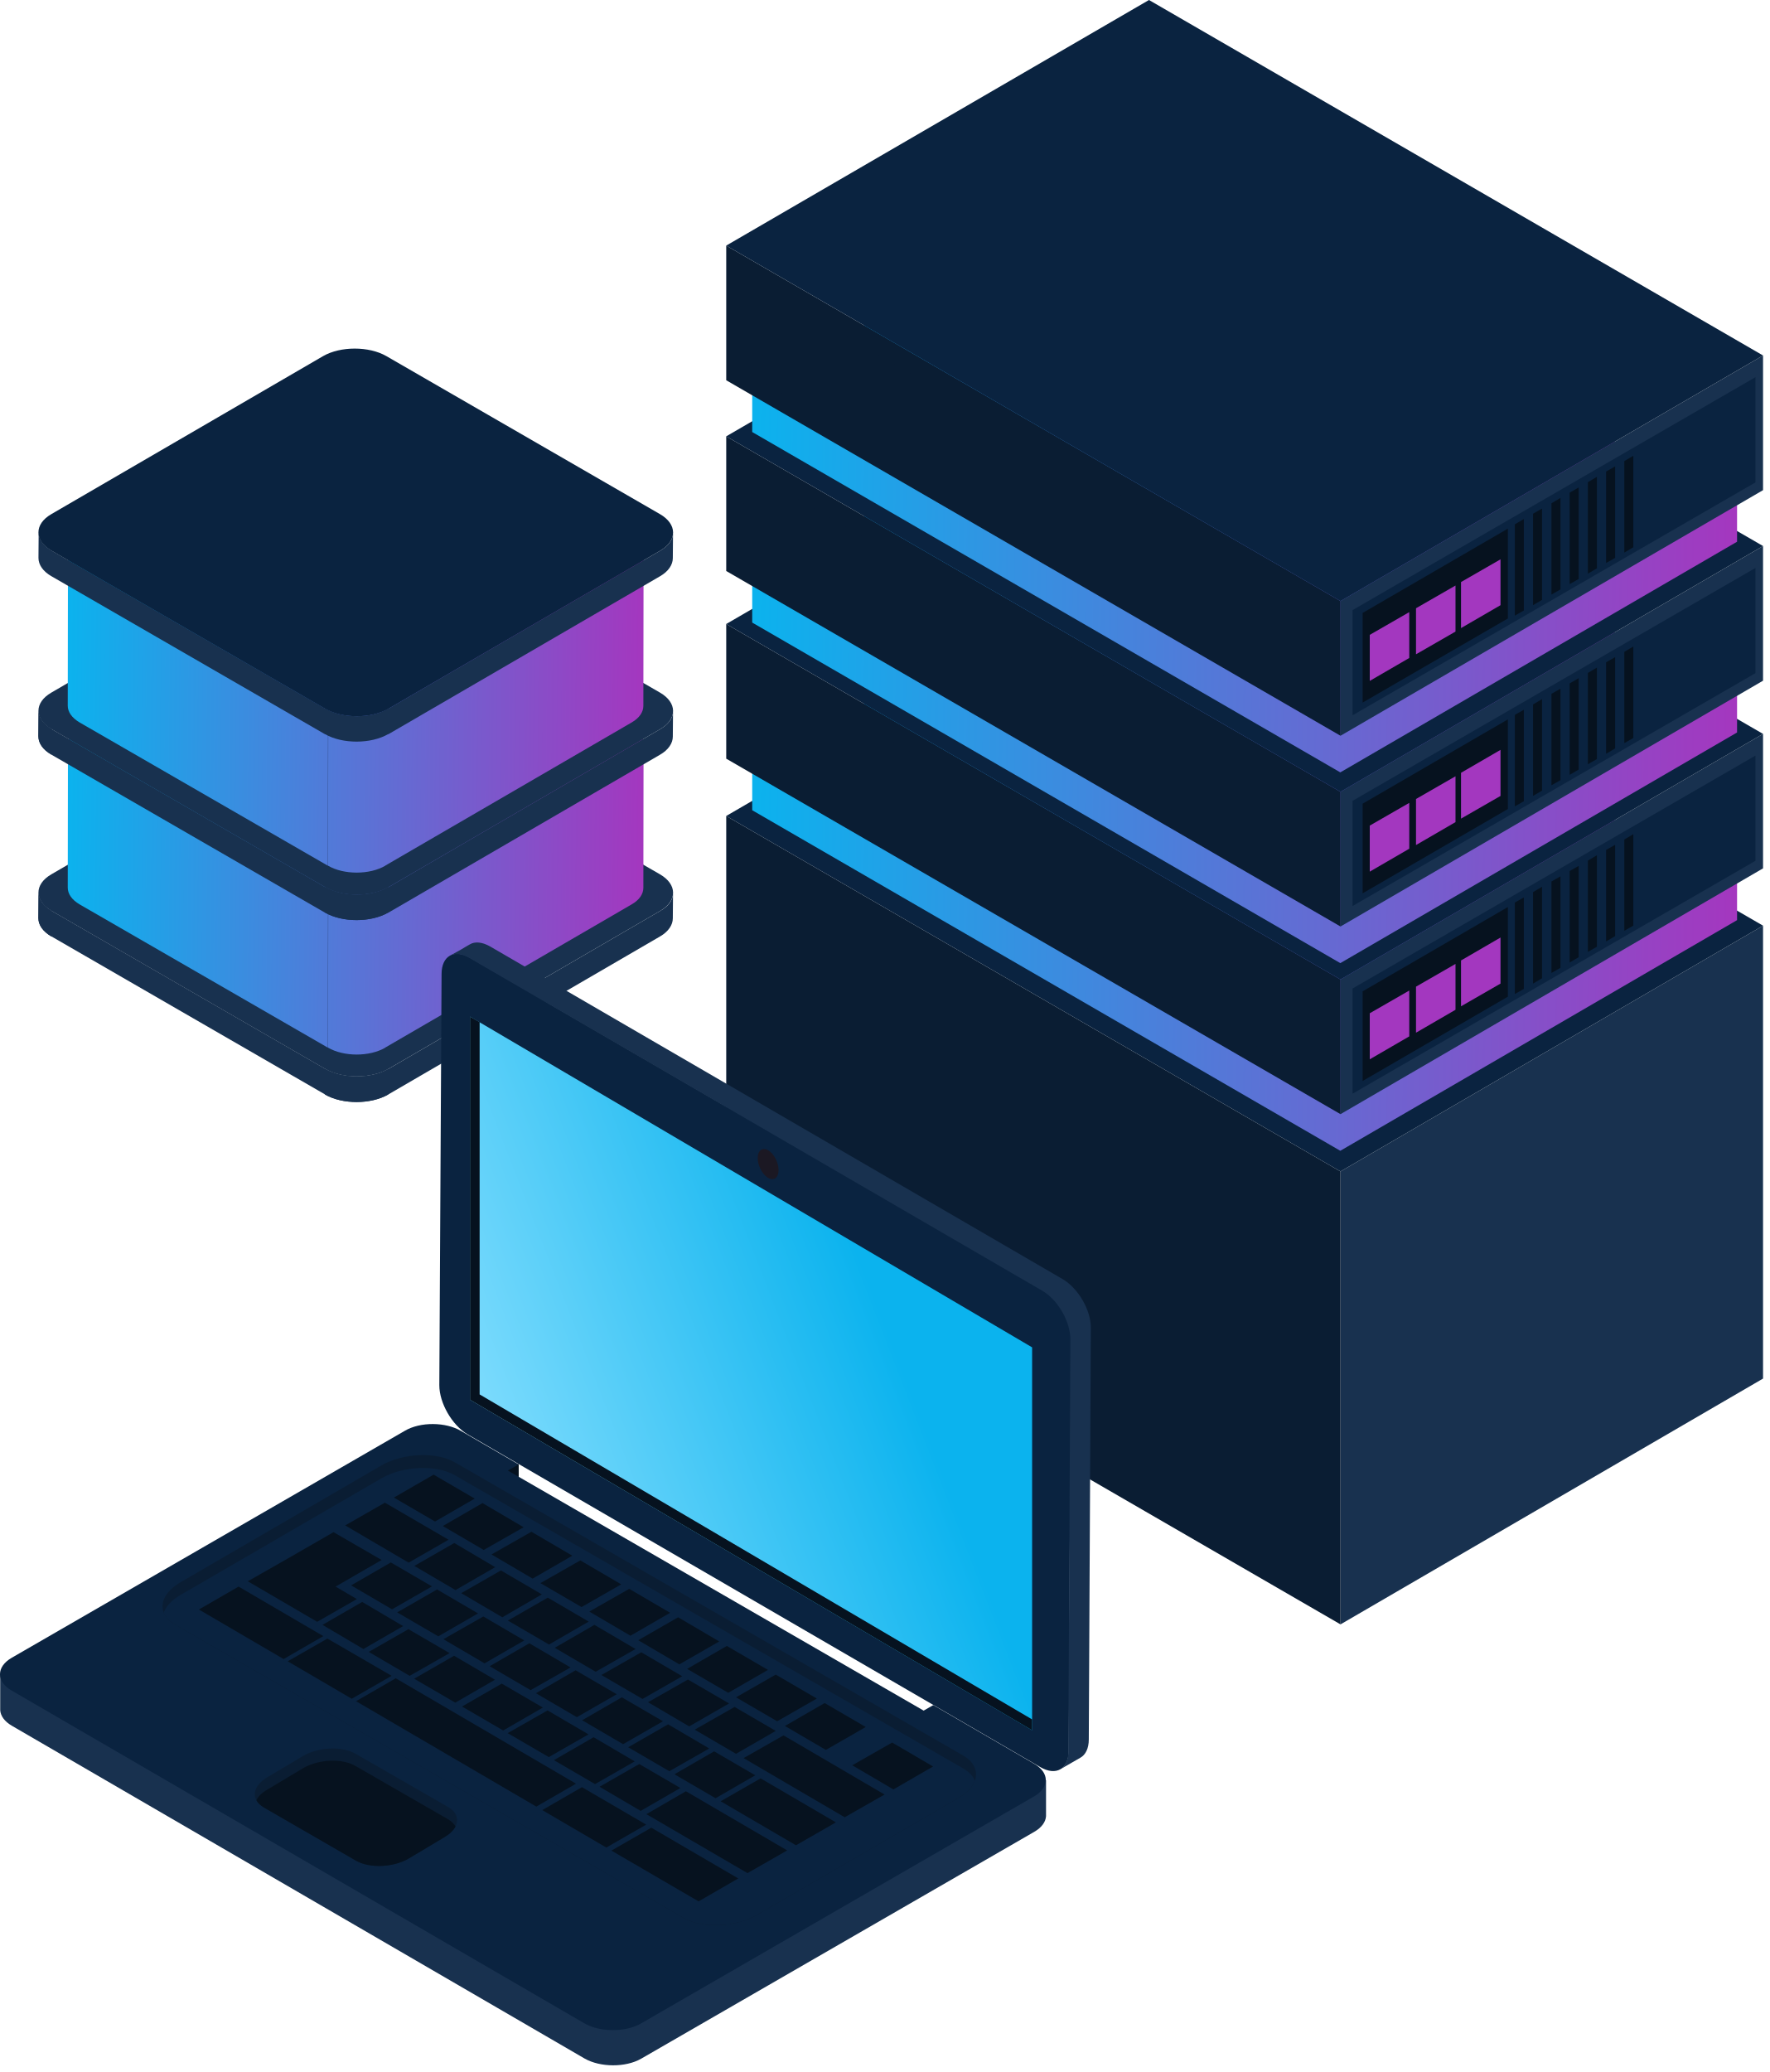
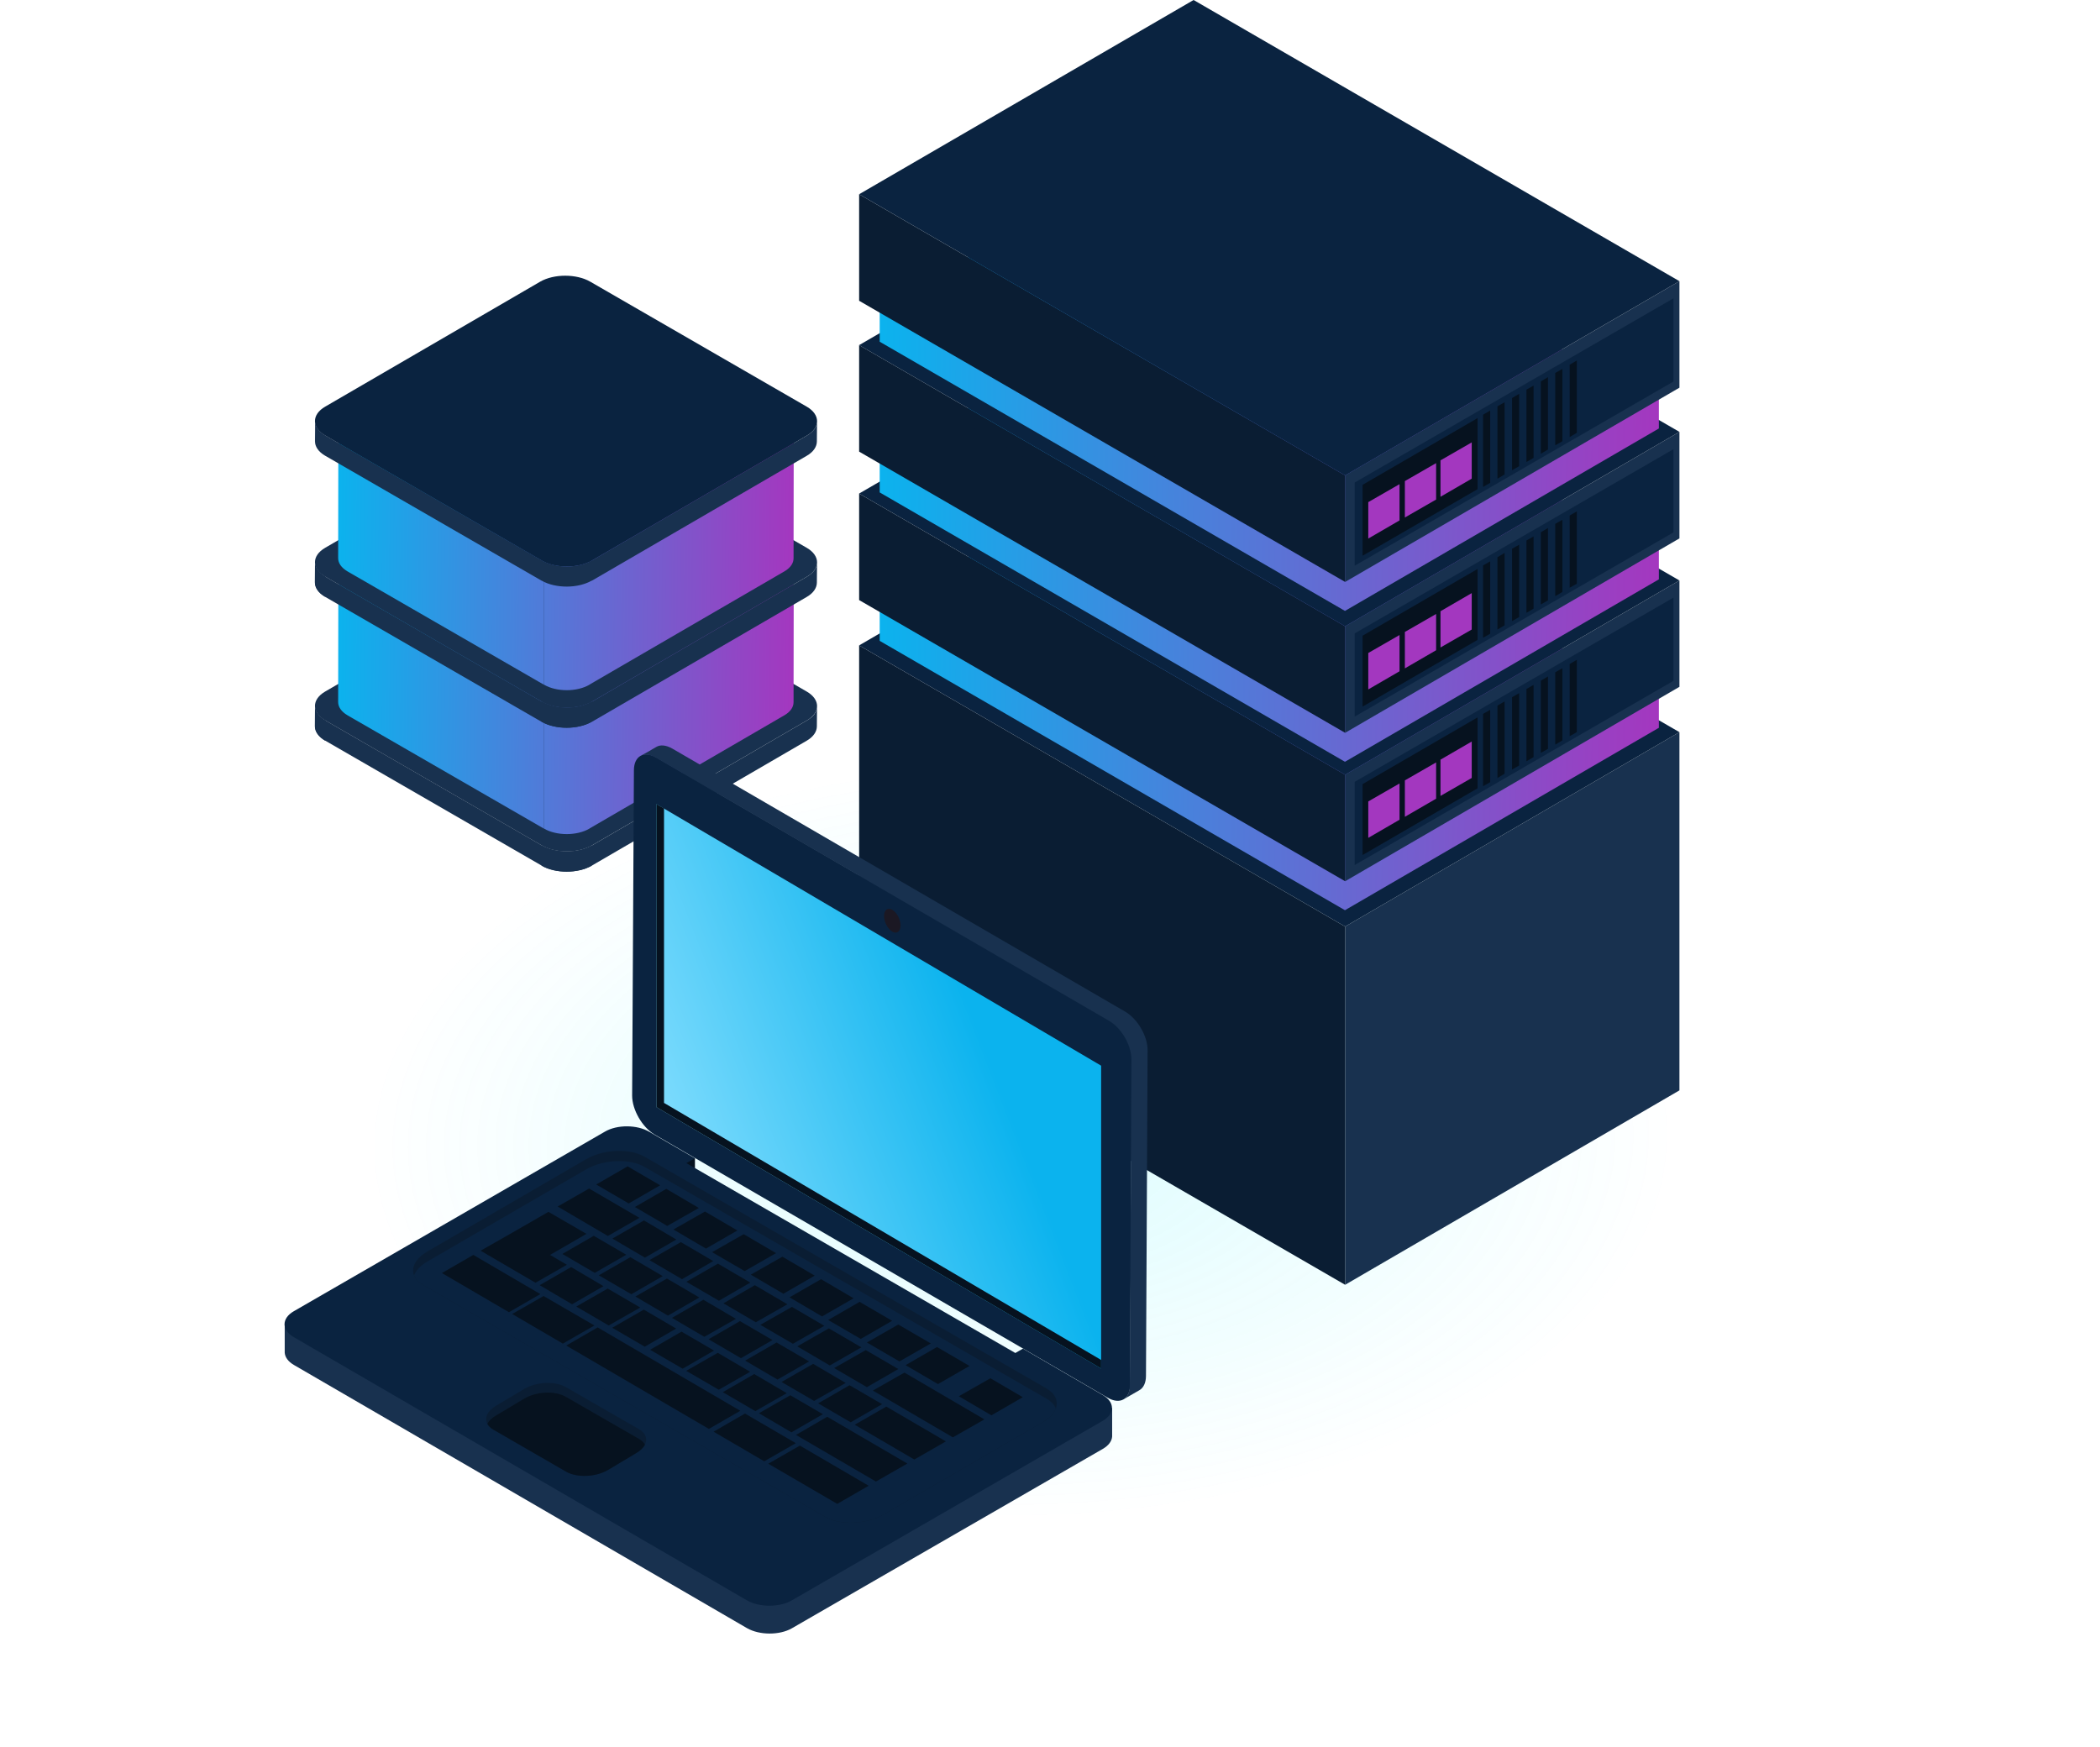
- <svg xmlns="http://www.w3.org/2000/svg" width="246" height="288" viewBox="0 0 246 288" fill="none">
-   <path d="M5.323 127.612L5.351 124.056C5.351 124.994 5.949 125.905 7.172 126.616L7.144 130.172C5.92 129.461 5.323 128.55 5.323 127.612Z" fill="#18314F" />
-   <path d="M53.995 148.576L53.967 152.132C51.549 153.526 47.595 153.526 45.177 152.132L45.205 148.576C47.652 149.97 51.606 149.97 53.995 148.576Z" fill="#18314F" />
-   <path fill-rule="evenodd" clip-rule="evenodd" d="M7.201 126.616C5.977 125.905 5.38 124.994 5.38 124.056L5.352 127.612C5.352 128.55 5.949 129.461 7.172 130.172L45.177 152.116L45.177 152.132C47.595 153.526 51.549 153.526 53.967 152.132L53.995 148.576C51.615 149.965 47.682 149.97 45.234 148.592L45.234 148.577L7.201 126.616ZM91.773 126.616L53.995 148.577L53.967 152.133L91.744 130.172C92.939 129.489 93.536 128.55 93.536 127.64L93.564 124.246C93.566 124.192 93.566 124.138 93.565 124.084L93.564 124.246C93.523 125.127 92.926 125.972 91.773 126.616Z" fill="#18314F" />
-   <path d="M91.745 121.524C94.163 122.918 94.191 125.222 91.773 126.616L53.996 148.577C51.578 149.971 47.624 149.971 45.206 148.577L7.173 126.616C4.755 125.222 4.726 122.918 7.144 121.524L44.921 99.563C47.339 98.169 51.293 98.169 53.711 99.563L91.745 121.524Z" fill="#18314F" />
-   <path fill-rule="evenodd" clip-rule="evenodd" d="M89.468 103.746C89.657 102.787 89.113 101.782 87.847 101.042L53.37 81.129C51.151 79.849 47.567 79.849 45.376 81.129L11.098 101.042C8.908 102.294 8.936 104.37 11.127 105.651L45.632 125.563C47.823 126.843 51.407 126.843 53.597 125.563L87.876 105.651C88.046 105.553 88.203 105.451 88.346 105.345C88.195 105.46 88.029 105.572 87.847 105.679L53.569 125.592L53.569 125.608C51.376 126.844 47.785 126.838 45.632 125.592L45.604 145.618C47.794 146.898 51.378 146.898 53.569 145.618L53.569 145.602L87.819 125.705C88.9 125.08 89.44 124.255 89.44 123.401L89.468 103.746ZM11.098 105.679C9.988 105.054 9.448 104.2 9.448 103.347L9.419 123.373C9.419 124.227 9.96 125.052 11.069 125.706L45.575 145.618L45.604 125.592L11.098 105.679Z" fill="url(#paint0_linear)" />
-   <path d="M5.323 102.323L5.351 98.767C5.351 99.706 5.949 100.616 7.172 101.327L7.144 104.883C5.92 104.2 5.323 103.262 5.323 102.323Z" fill="#18314F" />
-   <path d="M53.995 123.288L53.967 126.844C51.549 128.238 47.595 128.238 45.177 126.844L45.205 123.288C47.652 124.71 51.606 124.71 53.995 123.288Z" fill="#18314F" />
-   <path fill-rule="evenodd" clip-rule="evenodd" d="M7.201 101.356C5.977 100.644 5.38 99.706 5.38 98.795L5.352 102.351C5.352 103.29 5.949 104.2 7.172 104.911L45.205 126.872L45.205 126.86C47.626 128.238 51.559 128.232 53.967 126.844L53.995 123.288C51.606 124.71 47.652 124.71 45.205 123.288L45.205 123.3L7.201 101.356ZM91.773 101.355L53.995 123.316L53.967 126.872L91.744 104.911C92.939 104.229 93.536 103.29 93.536 102.38L93.564 98.98C93.566 98.928 93.566 98.876 93.565 98.824L93.564 98.98C93.523 99.837 92.926 100.685 91.773 101.355Z" fill="#18314F" />
-   <path d="M91.745 96.264C94.163 97.657 94.191 99.962 91.773 101.356L53.996 123.316C51.578 124.71 47.624 124.71 45.206 123.316L7.173 101.356C4.755 99.962 4.726 97.657 7.144 96.264L44.921 74.303C47.339 72.909 51.293 72.909 53.711 74.303L91.745 96.264Z" fill="#18314F" />
-   <path fill-rule="evenodd" clip-rule="evenodd" d="M89.468 78.458C89.657 77.499 89.113 76.493 87.847 75.754L53.37 55.841C51.151 54.561 47.567 54.561 45.376 55.841L11.098 75.754C8.908 77.005 8.936 79.082 11.127 80.362L45.632 100.275C47.823 101.555 51.407 101.555 53.597 100.275L87.876 80.362C88.296 80.122 88.635 79.851 88.892 79.562C88.632 79.863 88.283 80.144 87.847 80.39L53.569 100.303L53.569 100.32C51.376 101.583 47.785 101.578 45.632 100.303L45.604 120.33C47.794 121.61 51.378 121.61 53.569 120.33L53.569 120.313L87.819 100.417C88.9 99.791 89.44 98.966 89.44 98.113L89.468 78.458ZM11.098 80.39C9.988 79.736 9.448 78.911 9.448 78.057L9.419 98.084C9.419 98.937 9.96 99.762 11.069 100.417L45.575 120.329L45.604 100.303L11.098 80.39Z" fill="url(#paint1_linear)" />
-   <path d="M5.323 77.517L5.351 73.961C5.351 74.9 5.949 75.811 7.172 76.522L7.144 80.078C5.92 79.395 5.323 78.456 5.323 77.517Z" fill="url(#paint2_linear)" />
-   <path fill-rule="evenodd" clip-rule="evenodd" d="M5.38 73.99C5.38 74.9 5.977 75.839 7.201 76.55L45.205 98.494L45.205 98.482C47.652 99.904 51.606 99.904 53.995 98.482L53.967 102.038C51.559 103.426 47.626 103.432 45.205 102.054L45.205 102.067L7.172 80.106C5.949 79.395 5.352 78.484 5.352 77.546L5.38 73.99ZM53.995 98.511L91.773 76.55C92.926 75.88 93.523 75.032 93.564 74.174L93.536 77.574C93.536 78.485 92.939 79.423 91.744 80.106L53.967 102.067L53.995 98.511ZM93.565 74.019L93.564 74.174C93.566 74.123 93.566 74.07 93.565 74.019Z" fill="#18314F" />
-   <path d="M91.745 71.458C94.163 72.852 94.191 75.156 91.773 76.55L53.996 98.511C51.578 99.905 47.624 99.905 45.206 98.511L7.173 76.55C4.755 75.156 4.726 72.852 7.144 71.458L44.921 49.497C47.339 48.103 51.293 48.103 53.711 49.497L91.745 71.458Z" fill="#0A2340" />
-   <path d="M245.1 128.665V191.617L186.358 225.782V162.829L245.1 128.665Z" fill="#18314F" />
-   <path d="M186.358 162.829V225.782L100.961 176.37V113.417L186.358 162.829Z" fill="#0A1D33" />
-   <path d="M245.1 128.665L186.358 162.829L100.961 113.417L159.732 79.253L245.1 128.665Z" fill="#0A2340" />
-   <path fill-rule="evenodd" clip-rule="evenodd" d="M241.488 122.093L151.795 79.423L104.574 106.845V112.62L186.33 159.955L186.33 159.955L241.488 127.896L241.488 122.093Z" fill="url(#paint3_linear)" />
-   <path d="M245.1 102.009V120.699L186.358 154.863V136.145L245.1 102.009Z" fill="#18314F" />
-   <path d="M186.358 136.146V154.864L100.961 105.452V86.734L186.358 136.146Z" fill="#0A1D33" />
-   <path d="M103.208 104.144L103.578 91.257L183.741 137.654L183.371 150.512L103.208 104.144Z" fill="#0A1D33" />
-   <path d="M245.1 102.01L186.358 136.146L100.961 86.734L159.732 52.598L245.1 102.01Z" fill="#0A2340" />
-   <path d="M188.036 137.397L244.048 105.025V119.646L188.036 152.019V137.397Z" fill="#0A2340" />
-   <path d="M189.43 137.795L209.627 126.075V138.534L189.43 150.254V137.795Z" fill="#06121F" />
-   <path d="M195.916 137.681L190.426 140.839V147.239L195.916 144.053V137.681Z" fill="#A337BF" />
-   <path d="M202.345 133.983L196.855 137.141V143.541L202.345 140.355V133.983Z" fill="#A337BF" />
-   <path d="M208.603 130.313L203.113 133.5V139.872L208.603 136.714V130.313Z" fill="#A337BF" />
-   <path d="M225.814 129.376L227.065 128.664V115.949L225.814 116.688V129.376Z" fill="#06121F" />
-   <path d="M223.282 130.855L224.534 130.116V117.428L223.282 118.139V130.855Z" fill="#06121F" />
-   <path d="M220.75 132.306L222.002 131.595V118.879L220.75 119.619V132.306Z" fill="#06121F" />
-   <path d="M218.218 133.785L219.47 133.045V120.358L218.218 121.069V133.785Z" fill="#06121F" />
-   <path d="M215.687 135.235L216.938 134.524V121.809L215.687 122.52V135.235Z" fill="#06121F" />
-   <path d="M213.126 136.715L214.378 135.975V123.259L213.126 123.999V136.715Z" fill="#06121F" />
-   <path d="M210.595 138.166L211.846 137.454V124.739L210.595 125.45V138.166Z" fill="#06121F" />
-   <path fill-rule="evenodd" clip-rule="evenodd" d="M241.488 96.008L151.795 53.338L104.574 80.761L186.33 128.067L186.33 128.068L186.33 128.068L104.574 80.761V86.535L186.33 133.871L186.33 133.871L241.488 101.811L241.488 96.008Z" fill="url(#paint4_linear)" />
-   <path d="M245.1 75.897V94.614L186.358 128.779V110.061L245.1 75.897Z" fill="#18314F" />
-   <path d="M186.358 110.061V128.779L100.961 79.367V60.649L186.358 110.061Z" fill="#0A1D33" />
-   <path d="M103.208 78.059L103.578 65.172L183.741 111.569L183.371 124.427L103.208 78.059Z" fill="#0A1D33" />
-   <path d="M245.1 75.896L186.358 110.061L100.961 60.649L159.732 26.513L245.1 75.896Z" fill="#0A2340" />
-   <path d="M188.036 111.312L244.048 78.94V93.562L188.036 125.934V111.312Z" fill="#0A2340" />
-   <path d="M189.43 111.711L209.627 99.991V112.45L189.43 124.17V111.711Z" fill="#06121F" />
-   <path d="M195.916 111.597L190.426 114.755V121.155L195.916 117.969V111.597Z" fill="#A337BF" />
-   <path d="M202.345 107.899L196.855 111.056V117.457L202.345 114.271V107.899Z" fill="#A337BF" />
-   <path d="M208.603 104.229L203.113 107.415V113.787L208.603 110.63V104.229Z" fill="#A337BF" />
-   <path d="M225.814 103.291L227.065 102.579V89.864L225.814 90.603V103.291Z" fill="#06121F" />
-   <path d="M223.282 104.77L224.534 104.03V91.343L223.282 92.054V104.77Z" fill="#06121F" />
-   <path d="M220.75 106.221L222.002 105.51V92.794L220.75 93.534V106.221Z" fill="#06121F" />
-   <path d="M218.218 107.7L219.47 106.96V94.273L218.218 94.984V107.7Z" fill="#06121F" />
-   <path d="M215.687 109.15L216.938 108.439V95.724L215.687 96.435V109.15Z" fill="#06121F" />
-   <path d="M213.126 110.631L214.378 109.891V97.175L213.126 97.915V110.631Z" fill="#06121F" />
-   <path d="M210.595 112.081L211.846 111.369V98.654L210.595 99.365V112.081Z" fill="#06121F" />
-   <path fill-rule="evenodd" clip-rule="evenodd" d="M241.488 69.524L151.795 26.825L104.574 54.248V60.051L186.33 107.358L241.488 75.298L241.488 69.524Z" fill="url(#paint5_linear)" />
-   <path d="M245.1 49.412V68.13L186.358 102.266V83.548L245.1 49.412Z" fill="#18314F" />
-   <path d="M186.358 83.548V102.266L100.961 52.854V34.136L186.358 83.548Z" fill="#0A1D33" />
-   <path d="M103.208 51.545L103.578 38.659L183.741 85.056L183.371 97.942L103.208 51.545Z" fill="#0A1D33" />
-   <path d="M245.1 49.412L186.358 83.548L100.961 34.136L159.732 0L245.1 49.412Z" fill="#0A2340" />
-   <path d="M188.036 84.799L244.048 52.427V67.049L188.036 99.421V84.799Z" fill="#0A2340" />
-   <path d="M189.43 85.198L209.627 73.478V85.966L189.43 97.657V85.198Z" fill="#06121F" />
-   <path d="M195.916 85.084L190.426 88.242V94.642L195.916 91.456V85.084Z" fill="#A337BF" />
-   <path d="M202.345 81.386L196.855 84.543V90.944L202.345 87.786V81.386Z" fill="#A337BF" />
-   <path d="M208.603 77.745L203.113 80.902V87.303L208.603 84.117V77.745Z" fill="#A337BF" />
-   <path d="M225.814 76.806L227.065 76.067V63.351L225.814 64.091V76.806Z" fill="#06121F" />
-   <path d="M223.282 78.257L224.534 77.546V64.831L223.282 65.542V78.257Z" fill="#06121F" />
-   <path d="M220.75 79.737L222.002 78.997V66.281L220.75 67.021V79.737Z" fill="#06121F" />
-   <path d="M218.218 81.187L219.47 80.476V67.76L218.218 68.471V81.187Z" fill="#06121F" />
-   <path d="M215.687 82.638L216.938 81.927V69.211L215.687 69.951V82.638Z" fill="#06121F" />
-   <path d="M213.126 84.118L214.378 83.378V70.691L213.126 71.402V84.118Z" fill="#06121F" />
-   <path d="M210.595 85.569L211.846 84.857V72.142L210.595 72.881V85.569Z" fill="#06121F" />
-   <path d="M144.965 179.368L65.342 133.114C63.18 131.862 61.388 132.858 61.388 135.361L61.075 192.539C61.075 195.014 62.839 198.086 65.001 199.366L144.623 245.621C146.814 246.901 148.577 245.877 148.577 243.373L148.862 186.195C148.919 183.72 147.155 180.648 144.965 179.368Z" fill="#0A2340" />
-   <path d="M72.112 203.519H69.837V206.648H72.112V203.519Z" fill="#06121F" />
-   <path d="M145.391 247.441H143.286V249.773L64.147 203.804C61.986 202.523 58.458 202.523 56.296 203.775L0.029 232.649V237.712C0.085 238.509 0.626 239.277 1.65 239.874L81.272 286.128C83.463 287.38 86.99 287.38 89.124 286.157L143.798 254.609C144.822 254.012 145.363 253.244 145.42 252.447V247.441H145.391Z" fill="#18314F" />
-   <path d="M143.77 249.688L89.095 281.264C86.962 282.487 83.406 282.487 81.244 281.236L1.621 234.981C-0.54 233.73 -0.54 231.682 1.621 230.43L56.268 198.882C58.43 197.602 61.957 197.631 64.119 198.911L72.112 203.548L70.605 204.401L128.408 237.769L129.745 237.001L143.741 245.137C145.932 246.389 145.932 248.437 143.77 249.688Z" fill="#0A2340" />
-   <path d="M64.204 131.919C64.546 131.691 64.944 131.492 65.314 131.265C66.025 130.838 67.02 130.923 68.13 131.549L147.752 177.804C149.914 179.084 151.678 182.127 151.649 184.602L151.365 241.78C151.365 243.032 150.91 243.914 150.199 244.312C149.26 244.852 148.321 245.393 147.382 245.933C148.094 245.535 148.52 244.653 148.52 243.402L148.805 186.224C148.833 183.749 147.07 180.648 144.879 179.397L65.285 133.171C64.176 132.516 63.18 132.459 62.469 132.886C62.64 132.801 63.806 132.147 64.204 131.919Z" fill="#18314F" />
-   <path d="M135.52 247.527C135.207 248.38 134.411 249.233 133.187 249.945L105.253 266.159C102.237 267.895 97.658 268.094 95.04 266.586L24.35 225.822C24.322 225.793 24.294 225.793 24.265 225.765C23.497 225.31 22.985 224.741 22.757 224.143C22.217 222.75 23.013 221.157 25.09 219.933L53.025 203.69C56.04 201.955 60.62 201.756 63.237 203.264L133.927 244.028C134.638 244.454 135.15 244.938 135.406 245.507C135.748 246.161 135.776 246.844 135.52 247.527Z" fill="#0A1D33" />
-   <path d="M135.52 247.526C135.207 248.38 134.411 249.233 133.188 249.944L105.253 266.159C102.238 267.894 97.658 268.093 95.041 266.586L24.351 225.822C24.322 225.793 24.294 225.793 24.265 225.765C23.497 225.31 22.985 224.741 22.758 224.143C23.07 223.29 23.867 222.408 25.09 221.697L53.025 205.482C56.04 203.747 60.62 203.548 63.237 205.056L133.927 245.82C134.638 246.246 135.151 246.73 135.407 247.27C135.463 247.356 135.492 247.47 135.52 247.526Z" fill="#0A2340" />
-   <path d="M63.152 214.472L57.605 217.658L63.322 221.015L68.841 217.829L63.152 214.472Z" fill="#06121F" />
-   <path d="M54.333 217.174L48.815 220.36L54.504 223.689L60.051 220.503L54.333 217.174Z" fill="#06121F" />
-   <path d="M46.368 212.964L39.996 216.634L36.298 218.739L34.449 219.792L44.093 225.424L49.611 222.266L46.653 220.531L53.053 216.833L46.368 212.964Z" fill="#06121F" />
-   <path d="M60.762 220.929L55.215 224.115L60.933 227.444L66.452 224.258L60.762 220.929Z" fill="#06121F" />
-   <path d="M33.169 220.531L27.65 223.717L39.427 230.601L44.946 227.415L33.169 220.531Z" fill="#06121F" />
-   <path d="M45.515 227.756L39.996 230.914L48.9 236.12L54.447 232.934L45.515 227.756Z" fill="#06121F" />
-   <path d="M63.124 230.146L57.576 233.333L63.294 236.661L68.813 233.475L63.124 230.146Z" fill="#06121F" />
-   <path d="M60.279 204.971L54.76 208.157L60.478 211.485L65.997 208.299L60.279 204.971Z" fill="#06121F" />
-   <path d="M67.078 208.924L61.559 212.11L67.248 215.439L72.795 212.281L67.078 208.924Z" fill="#06121F" />
-   <path d="M53.508 208.868L47.99 212.026L56.808 217.203L62.355 214.017L53.508 208.868Z" fill="#06121F" />
-   <path d="M73.876 212.908L68.329 216.065L74.047 219.422L79.566 216.236L73.876 212.908Z" fill="#06121F" />
-   <path d="M80.675 216.89L75.128 220.048L80.846 223.376L86.364 220.218L80.675 216.89Z" fill="#06121F" />
-   <path d="M69.638 218.284L64.119 221.442L69.837 224.798L75.327 221.612L69.638 218.284Z" fill="#06121F" />
-   <path d="M87.474 220.844L81.927 224.002L87.645 227.359L93.163 224.173L87.474 220.844Z" fill="#06121F" />
-   <path d="M76.152 222.067L70.605 225.253L76.323 228.582L81.841 225.396L76.152 222.067Z" fill="#06121F" />
-   <path d="M50.351 222.665L44.832 225.851L50.521 229.207L56.04 226.021L50.351 222.665Z" fill="#06121F" />
-   <path d="M94.273 224.798L88.726 227.984L94.443 231.341L99.99 228.155L94.273 224.798Z" fill="#06121F" />
-   <path d="M67.191 224.685L61.644 227.842L67.362 231.199L72.881 228.013L67.191 224.685Z" fill="#06121F" />
-   <path d="M82.638 225.851L77.119 229.037L82.808 232.365L88.356 229.208L82.638 225.851Z" fill="#06121F" />
-   <path d="M56.78 226.448L51.261 229.606L56.951 232.934L62.498 229.777L56.78 226.448Z" fill="#06121F" />
-   <path d="M73.592 228.411L68.073 231.597L73.763 234.925L79.31 231.767L73.592 228.411Z" fill="#06121F" />
-   <path d="M101.043 228.781L95.524 231.967L101.242 235.296L106.761 232.11L101.043 228.781Z" fill="#06121F" />
-   <path d="M89.152 229.663L83.605 232.82L89.323 236.148L94.841 232.991L89.152 229.663Z" fill="#06121F" />
-   <path d="M80.021 232.166L74.502 235.352L80.192 238.68L85.739 235.494L80.021 232.166Z" fill="#06121F" />
-   <path d="M107.842 232.764L102.323 235.921L108.041 239.25L113.559 236.092L107.842 232.764Z" fill="#06121F" />
-   <path d="M95.638 233.446L90.091 236.603L95.809 239.96L101.356 236.774L95.638 233.446Z" fill="#06121F" />
-   <path d="M69.752 234.015L64.233 237.201L69.951 240.529L75.469 237.343L69.752 234.015Z" fill="#06121F" />
-   <path d="M86.45 235.921L80.931 239.107L86.621 242.435L92.168 239.249L86.45 235.921Z" fill="#06121F" />
-   <path d="M114.64 236.717L109.122 239.903L114.811 243.232L120.358 240.046L114.64 236.717Z" fill="#06121F" />
-   <path d="M102.124 237.258L96.577 240.416L102.323 243.773L107.842 240.587L102.124 237.258Z" fill="#06121F" />
-   <path d="M76.124 237.742L70.576 240.899L76.294 244.228L81.813 241.07L76.124 237.742Z" fill="#06121F" />
-   <path d="M92.879 239.676L87.332 242.862L93.049 246.19L98.597 243.032L92.879 239.676Z" fill="#06121F" />
-   <path d="M82.524 241.468L77.005 244.654L82.723 247.983L88.242 244.825L82.524 241.468Z" fill="#06121F" />
-   <path d="M124.028 242.208L118.481 245.366L124.199 248.722L129.717 245.536L124.028 242.208Z" fill="#06121F" />
-   <path d="M99.279 243.431L93.76 246.617L99.478 249.945L104.997 246.759L99.279 243.431Z" fill="#06121F" />
-   <path d="M55.016 233.275L49.498 236.461L74.559 251.111L80.078 247.925L55.016 233.275Z" fill="#06121F" />
-   <path d="M88.868 245.194L83.349 248.352L89.067 251.709L94.586 248.523L88.868 245.194Z" fill="#06121F" />
-   <path d="M108.923 241.212L103.375 244.37L117.428 252.591L122.975 249.433L108.923 241.212Z" fill="#06121F" />
-   <path d="M105.737 247.186L100.189 250.372L110.658 256.488L116.205 253.302L105.737 247.186Z" fill="#06121F" />
-   <path d="M80.903 248.409L75.384 251.595L84.288 256.801L89.835 253.615L80.903 248.409Z" fill="#06121F" />
-   <path d="M95.353 248.978L89.863 252.164L103.916 260.357L109.435 257.199L95.353 248.978Z" fill="#06121F" />
-   <path d="M90.546 254.041L84.999 257.227L97.117 264.282L102.636 261.096L90.546 254.041Z" fill="#06121F" />
-   <path d="M63.322 253.87C63.066 254.411 62.526 254.923 61.758 255.378L56.808 258.336C54.646 259.588 51.403 259.702 49.526 258.649L36.668 251.225C36.184 250.94 35.843 250.599 35.644 250.229C35.075 249.205 35.615 247.925 37.208 247.015L42.158 244.056C44.32 242.804 47.563 242.691 49.441 243.772L62.298 251.168C63.493 251.85 63.806 252.875 63.322 253.87Z" fill="#0A1D33" />
-   <path d="M63.322 253.87C63.066 254.411 62.526 254.923 61.758 255.378L56.808 258.336C54.646 259.588 51.403 259.702 49.526 258.649L36.668 251.225C36.184 250.94 35.843 250.599 35.644 250.229C35.9 249.689 36.44 249.148 37.208 248.721L42.158 245.763C44.32 244.511 47.563 244.369 49.441 245.478L62.298 252.875C62.782 253.159 63.123 253.5 63.322 253.87Z" fill="#06121F" />
-   <path d="M105.338 160.963C105.338 162.016 105.992 163.267 106.789 163.722C107.585 164.178 108.24 163.694 108.24 162.641C108.24 161.589 107.585 160.337 106.789 159.882C105.992 159.427 105.338 159.911 105.338 160.963Z" fill="#1B1823" />
-   <path d="M65.342 194.559L143.485 240.5V187.277L65.342 141.307V194.559Z" fill="url(#paint6_linear)" />
-   <path fill-rule="evenodd" clip-rule="evenodd" d="M66.679 193.819V142.075L65.342 141.307V194.559V194.559L143.485 240.5V240.5V238.993V238.992L66.679 193.819Z" fill="#06121F" />
+ <svg xmlns="http://www.w3.org/2000/svg" width="369" height="307" viewBox="0 0 369 307" fill="none">
+   <path opacity="0.15" fill-rule="evenodd" clip-rule="evenodd" d="M288.11 263.285C228.43 297.724 131.32 297.552 71.296 262.882C11.213 228.213 10.925 172.155 70.606 137.715C130.286 103.276 227.395 103.448 287.42 138.118C347.445 172.787 347.79 228.788 288.11 263.285Z" fill="url(#paint0_radial)" />
+   <path d="M55.323 127.612L55.352 124.056C55.352 124.994 55.949 125.905 57.172 126.616L57.144 130.172C55.92 129.461 55.323 128.55 55.323 127.612Z" fill="#18314F" />
+   <path d="M103.995 148.576L103.967 152.132C101.549 153.526 97.595 153.526 95.177 152.132L95.205 148.576C97.652 149.97 101.606 149.97 103.995 148.576Z" fill="#18314F" />
+   <path fill-rule="evenodd" clip-rule="evenodd" d="M57.201 126.616C55.977 125.905 55.38 124.994 55.38 124.056L55.352 127.612C55.352 128.55 55.949 129.461 57.172 130.172L95.177 152.116L95.177 152.132C97.595 153.526 101.549 153.526 103.967 152.132L103.995 148.576C101.615 149.965 97.682 149.97 95.234 148.592L95.234 148.577L57.201 126.616ZM141.773 126.616L103.995 148.577L103.967 152.133L141.744 130.172C142.939 129.489 143.536 128.55 143.536 127.64L143.563 124.246C143.566 124.192 143.566 124.138 143.565 124.084L143.563 124.246C143.523 125.127 142.926 125.972 141.773 126.616Z" fill="#18314F" />
+   <path d="M141.745 121.524C144.163 122.918 144.191 125.222 141.773 126.616L103.996 148.577C101.578 149.971 97.624 149.971 95.206 148.577L57.173 126.616C54.755 125.222 54.726 122.918 57.144 121.524L94.921 99.563C97.339 98.169 101.294 98.169 103.711 99.563L141.745 121.524Z" fill="#18314F" />
+   <path fill-rule="evenodd" clip-rule="evenodd" d="M139.468 103.747C139.657 102.788 139.113 101.782 137.847 101.043L103.37 81.13C101.151 79.85 97.567 79.85 95.376 81.13L61.098 101.043C58.908 102.294 58.936 104.371 61.127 105.651L95.632 125.564C97.823 126.844 101.407 126.844 103.598 125.564L137.876 105.651C138.04 105.557 138.192 105.458 138.332 105.356C138.185 105.467 138.023 105.575 137.847 105.679L103.569 125.592L103.569 125.608C101.376 126.843 97.785 126.838 95.632 125.592L95.604 145.618C97.794 146.898 101.378 146.898 103.569 145.618L103.569 145.602L137.819 125.706C138.9 125.08 139.44 124.255 139.44 123.401L139.468 103.747ZM61.098 105.679C59.988 105.054 59.448 104.2 59.448 103.347L59.419 123.373C59.419 124.227 59.96 125.051 61.069 125.706L95.575 145.618L95.604 125.592L61.098 105.679Z" fill="url(#paint1_linear)" />
+   <path d="M55.323 102.322L55.352 98.767C55.352 99.705 55.949 100.616 57.172 101.327L57.144 104.883C55.92 104.2 55.323 103.261 55.323 102.322Z" fill="#18314F" />
+   <path d="M103.995 123.288L103.967 126.844C101.549 128.238 97.595 128.238 95.177 126.844L95.205 123.288C97.652 124.71 101.606 124.71 103.995 123.288Z" fill="#18314F" />
+   <path fill-rule="evenodd" clip-rule="evenodd" d="M57.201 101.355C55.977 100.644 55.38 99.705 55.38 98.795L55.352 102.351C55.352 103.29 55.949 104.2 57.172 104.911L95.205 126.872L95.205 126.86C97.626 128.237 101.558 128.232 103.967 126.843L103.995 123.287C101.606 124.71 97.652 124.71 95.205 123.287L95.205 123.299L57.201 101.355ZM141.773 101.355L103.995 123.316L103.967 126.872L141.744 104.911C142.939 104.228 143.536 103.289 143.536 102.379L143.564 98.979C143.566 98.927 143.566 98.875 143.565 98.823L143.564 98.979C143.523 99.837 142.926 100.684 141.773 101.355Z" fill="#18314F" />
+   <path d="M141.745 96.263C144.163 97.657 144.191 99.961 141.773 101.355L103.996 123.316C101.578 124.71 97.624 124.71 95.206 123.316L57.173 101.355C54.755 99.961 54.726 97.657 57.144 96.263L94.921 74.302C97.339 72.908 101.294 72.908 103.711 74.302L141.745 96.263Z" fill="#18314F" />
+   <path fill-rule="evenodd" clip-rule="evenodd" d="M139.468 78.458C139.657 77.499 139.113 76.493 137.847 75.754L103.37 55.841C101.151 54.561 97.567 54.561 95.376 55.841L61.098 75.754C58.908 77.005 58.936 79.082 61.127 80.362L95.632 100.275C97.823 101.555 101.407 101.555 103.598 100.275L137.876 80.362C138.293 80.124 138.629 79.856 138.886 79.569C138.626 79.867 138.28 80.146 137.847 80.39L103.569 100.303L103.569 100.32C101.376 101.584 97.785 101.578 95.632 100.304L95.604 120.33C97.794 121.61 101.378 121.61 103.569 120.33L103.569 120.313L137.819 100.417C138.9 99.791 139.44 98.966 139.44 98.112L139.468 78.458ZM61.098 80.39C59.988 79.736 59.448 78.911 59.448 78.058L59.419 98.084C59.419 98.938 59.96 99.763 61.069 100.417L95.575 120.329L95.604 100.303L61.098 80.39Z" fill="url(#paint2_linear)" />
+   <path d="M55.323 77.518L55.352 73.962C55.352 74.901 55.949 75.811 57.172 76.522L57.144 80.078C55.92 79.395 55.323 78.457 55.323 77.518Z" fill="url(#paint3_linear)" />
+   <path fill-rule="evenodd" clip-rule="evenodd" d="M55.38 73.99C55.38 74.9 55.977 75.839 57.201 76.55L95.205 98.495L95.205 98.482C97.652 99.905 101.606 99.905 103.995 98.482L103.967 102.038C101.558 103.427 97.626 103.432 95.205 102.055L95.205 102.067L57.172 80.106C55.949 79.395 55.352 78.485 55.352 77.546L55.38 73.99ZM103.995 98.512L141.773 76.551C142.926 75.88 143.523 75.033 143.564 74.175L143.536 77.575C143.536 78.485 142.939 79.424 141.744 80.107L103.967 102.067L103.995 98.512ZM143.565 74.019L143.564 74.175C143.566 74.123 143.566 74.071 143.565 74.019Z" fill="#18314F" />
+   <path d="M141.745 71.458C144.163 72.852 144.191 75.156 141.773 76.55L103.996 98.511C101.578 99.905 97.624 99.905 95.206 98.511L57.173 76.55C54.755 75.156 54.726 72.852 57.144 71.458L94.921 49.498C97.339 48.104 101.294 48.104 103.711 49.498L141.745 71.458Z" fill="#0A2340" />
+   <path d="M295.1 128.664V191.617L236.358 225.781V162.829L295.1 128.664Z" fill="#18314F" />
+   <path d="M236.358 162.829V225.781L150.961 176.369V113.417L236.358 162.829Z" fill="#0A1D33" />
+   <path d="M295.1 128.665L236.358 162.829L150.961 113.417L209.732 79.253L295.1 128.665Z" fill="#0A2340" />
+   <path fill-rule="evenodd" clip-rule="evenodd" d="M291.488 122.093L291.488 127.896L236.329 159.955L236.33 159.956L154.574 112.62V106.846L236.33 154.153L236.33 154.152L236.329 154.152L154.574 106.845L201.795 79.423L291.488 122.093Z" fill="url(#paint4_linear)" />
+   <path d="M295.1 102.01V120.699L236.358 154.864V136.146L295.1 102.01Z" fill="#18314F" />
+   <path d="M236.358 136.146V154.864L150.961 105.452V86.734L236.358 136.146Z" fill="#0A1D33" />
+   <path d="M153.208 104.143L153.578 91.257L233.741 137.653L233.371 150.511L153.208 104.143Z" fill="#0A1D33" />
+   <path d="M295.1 102.01L236.358 136.146L150.961 86.734L209.732 52.598L295.1 102.01Z" fill="#0A2340" />
+   <path d="M238.036 137.398L294.048 105.025V119.647L238.036 152.019V137.398Z" fill="#0A2340" />
+   <path d="M239.43 137.795L259.627 126.075V138.535L239.43 150.255V137.795Z" fill="#06121F" />
+   <path d="M245.916 137.682L240.426 140.839V147.24L245.916 144.054V137.682Z" fill="#A337BF" />
+   <path d="M252.345 133.983L246.855 137.141V143.542L252.345 140.356V133.983Z" fill="#A337BF" />
+   <path d="M258.603 130.313L253.113 133.5V139.872L258.603 136.714V130.313Z" fill="#A337BF" />
+   <path d="M275.814 129.375L277.065 128.664V115.948L275.814 116.688V129.375Z" fill="#06121F" />
+   <path d="M273.282 130.855L274.533 130.115V117.428L273.282 118.139V130.855Z" fill="#06121F" />
+   <path d="M270.75 132.306L272.002 131.595V118.879L270.75 119.619V132.306Z" fill="#06121F" />
+   <path d="M268.218 133.785L269.47 133.046V120.358L268.218 121.07V133.785Z" fill="#06121F" />
+   <path d="M265.687 135.235L266.938 134.524V121.809L265.687 122.52V135.235Z" fill="#06121F" />
+   <path d="M263.126 136.715L264.378 135.975V123.26L263.126 123.999V136.715Z" fill="#06121F" />
+   <path d="M260.595 138.166L261.846 137.455V124.739L260.595 125.45V138.166Z" fill="#06121F" />
+   <path fill-rule="evenodd" clip-rule="evenodd" d="M291.488 96.008L291.488 101.811L236.329 133.87L236.33 133.871L154.574 86.535V80.761L236.33 128.068L236.33 128.067L236.329 128.067L154.574 80.761L201.795 53.338L291.488 96.008Z" fill="url(#paint5_linear)" />
+   <path d="M295.1 75.897V94.614L236.358 128.779V110.061L295.1 75.897Z" fill="#18314F" />
+   <path d="M236.358 110.06V128.778L150.961 79.366V60.648L236.358 110.06Z" fill="#0A1D33" />
+   <path d="M153.208 78.058L153.578 65.172L233.741 111.568L233.371 124.426L153.208 78.058Z" fill="#0A1D33" />
+   <path d="M295.1 75.896L236.358 110.061L150.961 60.649L209.732 26.513L295.1 75.896Z" fill="#0A2340" />
+   <path d="M238.036 111.312L294.048 78.939V93.561L238.036 125.933V111.312Z" fill="#0A2340" />
+   <path d="M239.43 111.71L259.627 99.99V112.45L239.43 124.17V111.71Z" fill="#06121F" />
+   <path d="M245.916 111.597L240.426 114.754V121.155L245.916 117.969V111.597Z" fill="#A337BF" />
+   <path d="M252.345 107.898L246.855 111.056V117.456L252.345 114.27V107.898Z" fill="#A337BF" />
+   <path d="M258.603 104.229L253.113 107.415V113.787L258.603 110.629V104.229Z" fill="#A337BF" />
+   <path d="M275.814 103.29L277.065 102.579V89.863L275.814 90.603V103.29Z" fill="#06121F" />
+   <path d="M273.282 104.77L274.533 104.03V91.343L273.282 92.054V104.77Z" fill="#06121F" />
+   <path d="M270.75 106.22L272.002 105.509V92.793L270.75 93.532V106.22Z" fill="#06121F" />
+   <path d="M268.218 107.699L269.47 106.96V94.272L268.218 94.984V107.699Z" fill="#06121F" />
+   <path d="M265.687 109.15L266.938 108.439V95.724L265.687 96.435V109.15Z" fill="#06121F" />
+   <path d="M263.126 110.63L264.378 109.89V97.175L263.126 97.914V110.63Z" fill="#06121F" />
+   <path d="M260.595 112.08L261.846 111.369V98.653L260.595 99.365V112.08Z" fill="#06121F" />
+   <path fill-rule="evenodd" clip-rule="evenodd" d="M236.33 101.583L154.574 54.248L201.795 26.825L291.488 69.524L291.488 75.298L236.329 107.358L236.33 107.358L154.574 60.051V54.248L236.33 101.583L236.33 101.583Z" fill="url(#paint6_linear)" />
+   <path d="M295.1 49.412V68.13L236.358 102.266V83.548L295.1 49.412Z" fill="#18314F" />
+   <path d="M236.358 83.548V102.266L150.961 52.854V34.136L236.358 83.548Z" fill="#0A1D33" />
+   <path d="M153.208 51.545L153.578 38.659L233.741 85.056L233.371 97.942L153.208 51.545Z" fill="#0A1D33" />
+   <path d="M295.1 49.412L236.358 83.548L150.961 34.136L209.732 0L295.1 49.412Z" fill="#0A2340" />
+   <path d="M238.036 84.799L294.048 52.427V67.048L238.036 99.421V84.799Z" fill="#0A2340" />
+   <path d="M239.43 85.198L259.627 73.478V85.966L239.43 97.657V85.198Z" fill="#06121F" />
+   <path d="M245.916 85.084L240.426 88.242V94.642L245.916 91.456V85.084Z" fill="#A337BF" />
+   <path d="M252.345 81.386L246.855 84.543V90.944L252.345 87.786V81.386Z" fill="#A337BF" />
+   <path d="M258.603 77.744L253.113 80.902V87.302L258.603 84.116V77.744Z" fill="#A337BF" />
+   <path d="M275.814 76.806L277.065 76.066V63.351L275.814 64.09V76.806Z" fill="#06121F" />
+   <path d="M273.282 78.257L274.533 77.546V64.83L273.282 65.541V78.257Z" fill="#06121F" />
+   <path d="M270.75 79.737L272.002 78.997V66.281L270.75 67.021V79.737Z" fill="#06121F" />
+   <path d="M268.218 81.187L269.47 80.475V67.76L268.218 68.471V81.187Z" fill="#06121F" />
+   <path d="M265.687 82.638L266.938 81.927V69.211L265.687 69.951V82.638Z" fill="#06121F" />
+   <path d="M263.126 84.117L264.378 83.378V70.69L263.126 71.402V84.117Z" fill="#06121F" />
+   <path d="M260.595 85.569L261.846 84.857V72.142L260.595 72.881V85.569Z" fill="#06121F" />
+   <path d="M194.965 179.369L115.342 133.114C113.18 131.863 111.388 132.858 111.388 135.362L111.075 192.539C111.075 195.014 112.839 198.087 115.001 199.367L194.623 245.621C196.814 246.901 198.577 245.877 198.577 243.374L198.862 186.196C198.919 183.721 197.155 180.649 194.965 179.369Z" fill="#0A2340" />
+   <path d="M122.113 203.52H119.837V206.649H122.113V203.52Z" fill="#06121F" />
+   <path d="M195.391 247.441H193.286V249.773L114.147 203.804C111.986 202.523 108.458 202.523 106.296 203.775L50.029 232.649V237.712C50.086 238.509 50.626 239.277 51.65 239.874L131.272 286.128C133.463 287.38 136.99 287.38 139.124 286.157L193.798 254.609C194.822 254.012 195.363 253.244 195.42 252.447V247.441H195.391Z" fill="#18314F" />
+   <path d="M193.77 249.688L139.095 281.264C136.962 282.487 133.406 282.487 131.244 281.236L51.621 234.981C49.46 233.73 49.46 231.682 51.621 230.43L106.268 198.882C108.43 197.602 111.957 197.631 114.119 198.911L122.113 203.548L120.605 204.401L178.409 237.769L179.746 237.001L193.741 245.137C195.932 246.389 195.932 248.437 193.77 249.688Z" fill="#0A2340" />
+   <path d="M114.204 131.919C114.546 131.691 114.944 131.492 115.314 131.265C116.025 130.838 117.021 130.923 118.13 131.549L197.752 177.804C199.914 179.084 201.678 182.127 201.65 184.602L201.365 241.78C201.365 243.032 200.91 243.914 200.199 244.312C199.26 244.852 198.321 245.393 197.383 245.933C198.094 245.535 198.52 244.653 198.52 243.402L198.805 186.224C198.833 183.749 197.07 180.648 194.879 179.397L115.285 133.171C114.176 132.516 113.18 132.459 112.469 132.886C112.64 132.801 113.806 132.147 114.204 131.919Z" fill="#18314F" />
+   <path d="M185.52 247.526C185.207 248.38 184.411 249.233 183.188 249.944L155.253 266.159C152.238 267.894 147.658 268.093 145.041 266.585L74.351 225.821C74.322 225.793 74.294 225.793 74.265 225.764C73.497 225.309 72.985 224.74 72.758 224.143C72.217 222.749 73.013 221.156 75.09 219.933L103.025 203.69C106.04 201.955 110.62 201.755 113.237 203.263L183.927 244.027C184.638 244.454 185.15 244.938 185.407 245.506C185.748 246.161 185.776 246.843 185.52 247.526Z" fill="#0A1D33" />
+   <path d="M185.52 247.526C185.207 248.379 184.411 249.233 183.188 249.944L155.253 266.159C152.238 267.894 147.658 268.093 145.041 266.585L74.351 225.821C74.322 225.793 74.294 225.793 74.265 225.764C73.497 225.309 72.985 224.74 72.758 224.143C73.07 223.289 73.867 222.408 75.09 221.696L103.025 205.482C106.04 203.747 110.62 203.547 113.237 205.055L183.927 245.819C184.638 246.246 185.151 246.729 185.407 247.27C185.463 247.355 185.492 247.469 185.52 247.526Z" fill="#0A2340" />
+   <path d="M113.152 214.472L107.605 217.658L113.322 221.014L118.841 217.828L113.152 214.472Z" fill="#06121F" />
+   <path d="M104.333 217.175L98.815 220.361L104.504 223.689L110.051 220.503L104.333 217.175Z" fill="#06121F" />
+   <path d="M96.368 212.964L89.996 216.634L86.298 218.739L84.449 219.791L94.093 225.424L99.611 222.266L96.653 220.531L103.053 216.833L96.368 212.964Z" fill="#06121F" />
+   <path d="M110.762 220.929L105.215 224.115L110.933 227.443L116.452 224.257L110.762 220.929Z" fill="#06121F" />
+   <path d="M83.169 220.531L77.65 223.717L89.427 230.601L94.946 227.415L83.169 220.531Z" fill="#06121F" />
+   <path d="M95.515 227.756L89.996 230.913L98.9 236.119L104.447 232.933L95.515 227.756Z" fill="#06121F" />
+   <path d="M113.123 230.146L107.576 233.333L113.294 236.661L118.813 233.475L113.123 230.146Z" fill="#06121F" />
+   <path d="M110.279 204.971L104.76 208.157L110.478 211.485L115.997 208.299L110.279 204.971Z" fill="#06121F" />
+   <path d="M117.078 208.924L111.559 212.11L117.248 215.438L122.795 212.281L117.078 208.924Z" fill="#06121F" />
+   <path d="M103.508 208.868L97.99 212.026L106.808 217.203L112.355 214.017L103.508 208.868Z" fill="#06121F" />
+   <path d="M123.876 212.907L118.329 216.065L124.047 219.421L129.566 216.235L123.876 212.907Z" fill="#06121F" />
+   <path d="M130.675 216.89L125.128 220.047L130.846 223.375L136.364 220.218L130.675 216.89Z" fill="#06121F" />
+   <path d="M119.638 218.284L114.119 221.442L119.837 224.798L125.327 221.612L119.638 218.284Z" fill="#06121F" />
+   <path d="M137.474 220.844L131.927 224.001L137.645 227.358L143.163 224.172L137.474 220.844Z" fill="#06121F" />
+   <path d="M126.152 222.067L120.605 225.253L126.323 228.582L131.841 225.396L126.152 222.067Z" fill="#06121F" />
+   <path d="M100.351 222.665L94.832 225.851L100.521 229.208L106.04 226.022L100.351 222.665Z" fill="#06121F" />
+   <path d="M144.273 224.798L138.726 227.984L144.443 231.341L149.99 228.155L144.273 224.798Z" fill="#06121F" />
+   <path d="M117.191 224.685L111.644 227.842L117.362 231.199L122.881 228.013L117.191 224.685Z" fill="#06121F" />
+   <path d="M132.638 225.851L127.119 229.037L132.809 232.365L138.356 229.207L132.638 225.851Z" fill="#06121F" />
+   <path d="M106.78 226.448L101.261 229.606L106.951 232.934L112.498 229.777L106.78 226.448Z" fill="#06121F" />
+   <path d="M123.592 228.411L118.073 231.597L123.762 234.925L129.31 231.768L123.592 228.411Z" fill="#06121F" />
+   <path d="M151.043 228.781L145.524 231.967L151.242 235.296L156.761 232.11L151.043 228.781Z" fill="#06121F" />
+   <path d="M139.152 229.662L133.605 232.82L139.323 236.148L144.842 232.99L139.152 229.662Z" fill="#06121F" />
+   <path d="M130.021 232.166L124.502 235.352L130.191 238.68L135.739 235.494L130.021 232.166Z" fill="#06121F" />
+   <path d="M157.842 232.764L152.323 235.921L158.041 239.25L163.559 236.092L157.842 232.764Z" fill="#06121F" />
+   <path d="M145.638 233.445L140.091 236.603L145.809 239.96L151.356 236.774L145.638 233.445Z" fill="#06121F" />
+   <path d="M119.752 234.015L114.233 237.201L119.951 240.529L125.469 237.343L119.752 234.015Z" fill="#06121F" />
+   <path d="M136.45 235.921L130.931 239.107L136.62 242.435L142.168 239.249L136.45 235.921Z" fill="#06121F" />
+   <path d="M164.64 236.717L159.122 239.903L164.811 243.231L170.358 240.045L164.64 236.717Z" fill="#06121F" />
+   <path d="M152.124 237.258L146.577 240.415L152.323 243.772L157.842 240.586L152.124 237.258Z" fill="#06121F" />
+   <path d="M126.124 237.741L120.576 240.899L126.294 244.227L131.813 241.07L126.124 237.741Z" fill="#06121F" />
+   <path d="M142.879 239.676L137.332 242.862L143.049 246.19L148.597 243.032L142.879 239.676Z" fill="#06121F" />
+   <path d="M132.524 241.468L127.005 244.654L132.723 247.982L138.242 244.825L132.524 241.468Z" fill="#06121F" />
+   <path d="M174.028 242.208L168.481 245.366L174.199 248.722L179.717 245.536L174.028 242.208Z" fill="#06121F" />
+   <path d="M149.279 243.431L143.761 246.617L149.478 249.945L154.997 246.759L149.279 243.431Z" fill="#06121F" />
+   <path d="M105.016 233.275L99.497 236.461L124.559 251.111L130.078 247.925L105.016 233.275Z" fill="#06121F" />
+   <path d="M138.868 245.194L133.349 248.352L139.067 251.709L144.586 248.523L138.868 245.194Z" fill="#06121F" />
+   <path d="M158.923 241.212L153.375 244.37L167.428 252.591L172.975 249.433L158.923 241.212Z" fill="#06121F" />
+   <path d="M155.737 247.187L150.19 250.373L160.658 256.489L166.205 253.303L155.737 247.187Z" fill="#06121F" />
+   <path d="M130.903 248.409L125.384 251.595L134.288 256.801L139.835 253.615L130.903 248.409Z" fill="#06121F" />
+   <path d="M145.354 248.978L139.863 252.164L153.916 260.356L159.435 257.199L145.354 248.978Z" fill="#06121F" />
+   <path d="M140.546 254.041L134.999 257.227L147.117 264.282L152.636 261.096L140.546 254.041Z" fill="#06121F" />
+   <path d="M113.322 253.87C113.066 254.41 112.526 254.922 111.758 255.377L106.808 258.336C104.646 259.588 101.403 259.701 99.526 258.649L86.668 251.224C86.184 250.94 85.843 250.598 85.644 250.229C85.075 249.204 85.615 247.924 87.208 247.014L92.158 244.056C94.32 242.804 97.563 242.69 99.441 243.771L112.298 251.167C113.493 251.85 113.806 252.874 113.322 253.87Z" fill="#0A1D33" />
+   <path d="M113.323 253.87C113.066 254.41 112.526 254.922 111.758 255.377L106.808 258.336C104.646 259.588 101.403 259.701 99.526 258.649L86.668 251.224C86.184 250.94 85.843 250.598 85.644 250.229C85.9 249.688 86.44 249.148 87.209 248.721L92.158 245.762C94.32 244.511 97.563 244.368 99.441 245.478L112.298 252.874C112.782 253.159 113.123 253.5 113.323 253.87Z" fill="#06121F" />
+   <path d="M155.338 160.963C155.338 162.016 155.993 163.267 156.789 163.722C157.586 164.178 158.24 163.694 158.24 162.641C158.24 161.589 157.586 160.337 156.789 159.882C155.993 159.427 155.338 159.911 155.338 160.963Z" fill="#1B1823" />
+   <path d="M115.342 194.559L193.485 240.5V187.277L115.342 141.307V194.559Z" fill="url(#paint7_linear)" />
+   <path fill-rule="evenodd" clip-rule="evenodd" d="M116.679 193.819V142.075L115.342 141.307V194.559V194.559L193.485 240.5V240.5V238.993V238.992L116.679 193.819Z" fill="#06121F" />
  <defs>
-     <linearGradient id="paint0_linear" x1="9.363" y1="86.452" x2="89.741" y2="87.271" gradientUnits="userSpaceOnUse">
+     <radialGradient id="paint0_radial" cx="0" cy="0" r="1" gradientUnits="userSpaceOnUse" gradientTransform="translate(179.347 200.5) rotate(89.0274) scale(66.7243 115.586)">
+       <stop stop-color="#18EDFA" />
+       <stop offset="1" stop-color="#18EDFA" stop-opacity="0" />
+     </radialGradient>
+     <linearGradient id="paint1_linear" x1="59.363" y1="86.453" x2="139.741" y2="87.271" gradientUnits="userSpaceOnUse">
      <stop stop-color="#0BB3EE" />
      <stop offset="1" stop-color="#A437BF" />
    </linearGradient>
-     <linearGradient id="paint1_linear" x1="9.363" y1="61.164" x2="89.741" y2="61.982" gradientUnits="userSpaceOnUse">
+     <linearGradient id="paint2_linear" x1="59.363" y1="61.164" x2="139.741" y2="61.982" gradientUnits="userSpaceOnUse">
      <stop stop-color="#0BB3EE" />
      <stop offset="1" stop-color="#A437BF" />
    </linearGradient>
-     <linearGradient id="paint2_linear" x1="5.324" y1="77.036" x2="7.187" y2="77.036" gradientUnits="userSpaceOnUse">
+     <linearGradient id="paint3_linear" x1="55.325" y1="77.037" x2="57.187" y2="77.037" gradientUnits="userSpaceOnUse">
      <stop offset="0.005" stop-color="#E4E9F2" />
      <stop offset="1" stop-color="#B4C2DA" />
    </linearGradient>
-     <linearGradient id="paint3_linear" x1="104.477" y1="87.042" x2="241.878" y2="89.014" gradientUnits="userSpaceOnUse">
+     <linearGradient id="paint4_linear" x1="154.477" y1="87.042" x2="291.878" y2="89.014" gradientUnits="userSpaceOnUse">
      <stop stop-color="#0BB3EE" />
      <stop offset="1" stop-color="#A437BF" />
    </linearGradient>
-     <linearGradient id="paint4_linear" x1="104.477" y1="60.957" x2="241.878" y2="62.929" gradientUnits="userSpaceOnUse">
+     <linearGradient id="paint5_linear" x1="154.477" y1="60.957" x2="291.878" y2="62.929" gradientUnits="userSpaceOnUse">
      <stop stop-color="#0BB3EE" />
      <stop offset="1" stop-color="#A437BF" />
    </linearGradient>
-     <linearGradient id="paint5_linear" x1="104.477" y1="34.444" x2="241.878" y2="36.417" gradientUnits="userSpaceOnUse">
+     <linearGradient id="paint6_linear" x1="154.477" y1="34.444" x2="291.878" y2="36.417" gradientUnits="userSpaceOnUse">
      <stop stop-color="#0BB3EE" />
      <stop offset="1" stop-color="#A437BF" />
    </linearGradient>
-     <linearGradient id="paint6_linear" x1="122.916" y1="183.736" x2="62.166" y2="207.291" gradientUnits="userSpaceOnUse">
+     <linearGradient id="paint7_linear" x1="172.916" y1="183.736" x2="112.166" y2="207.291" gradientUnits="userSpaceOnUse">
      <stop stop-color="#0BB3EE" />
      <stop offset="1" stop-color="#8DE1FF" />
    </linearGradient>
  </defs>
</svg>
